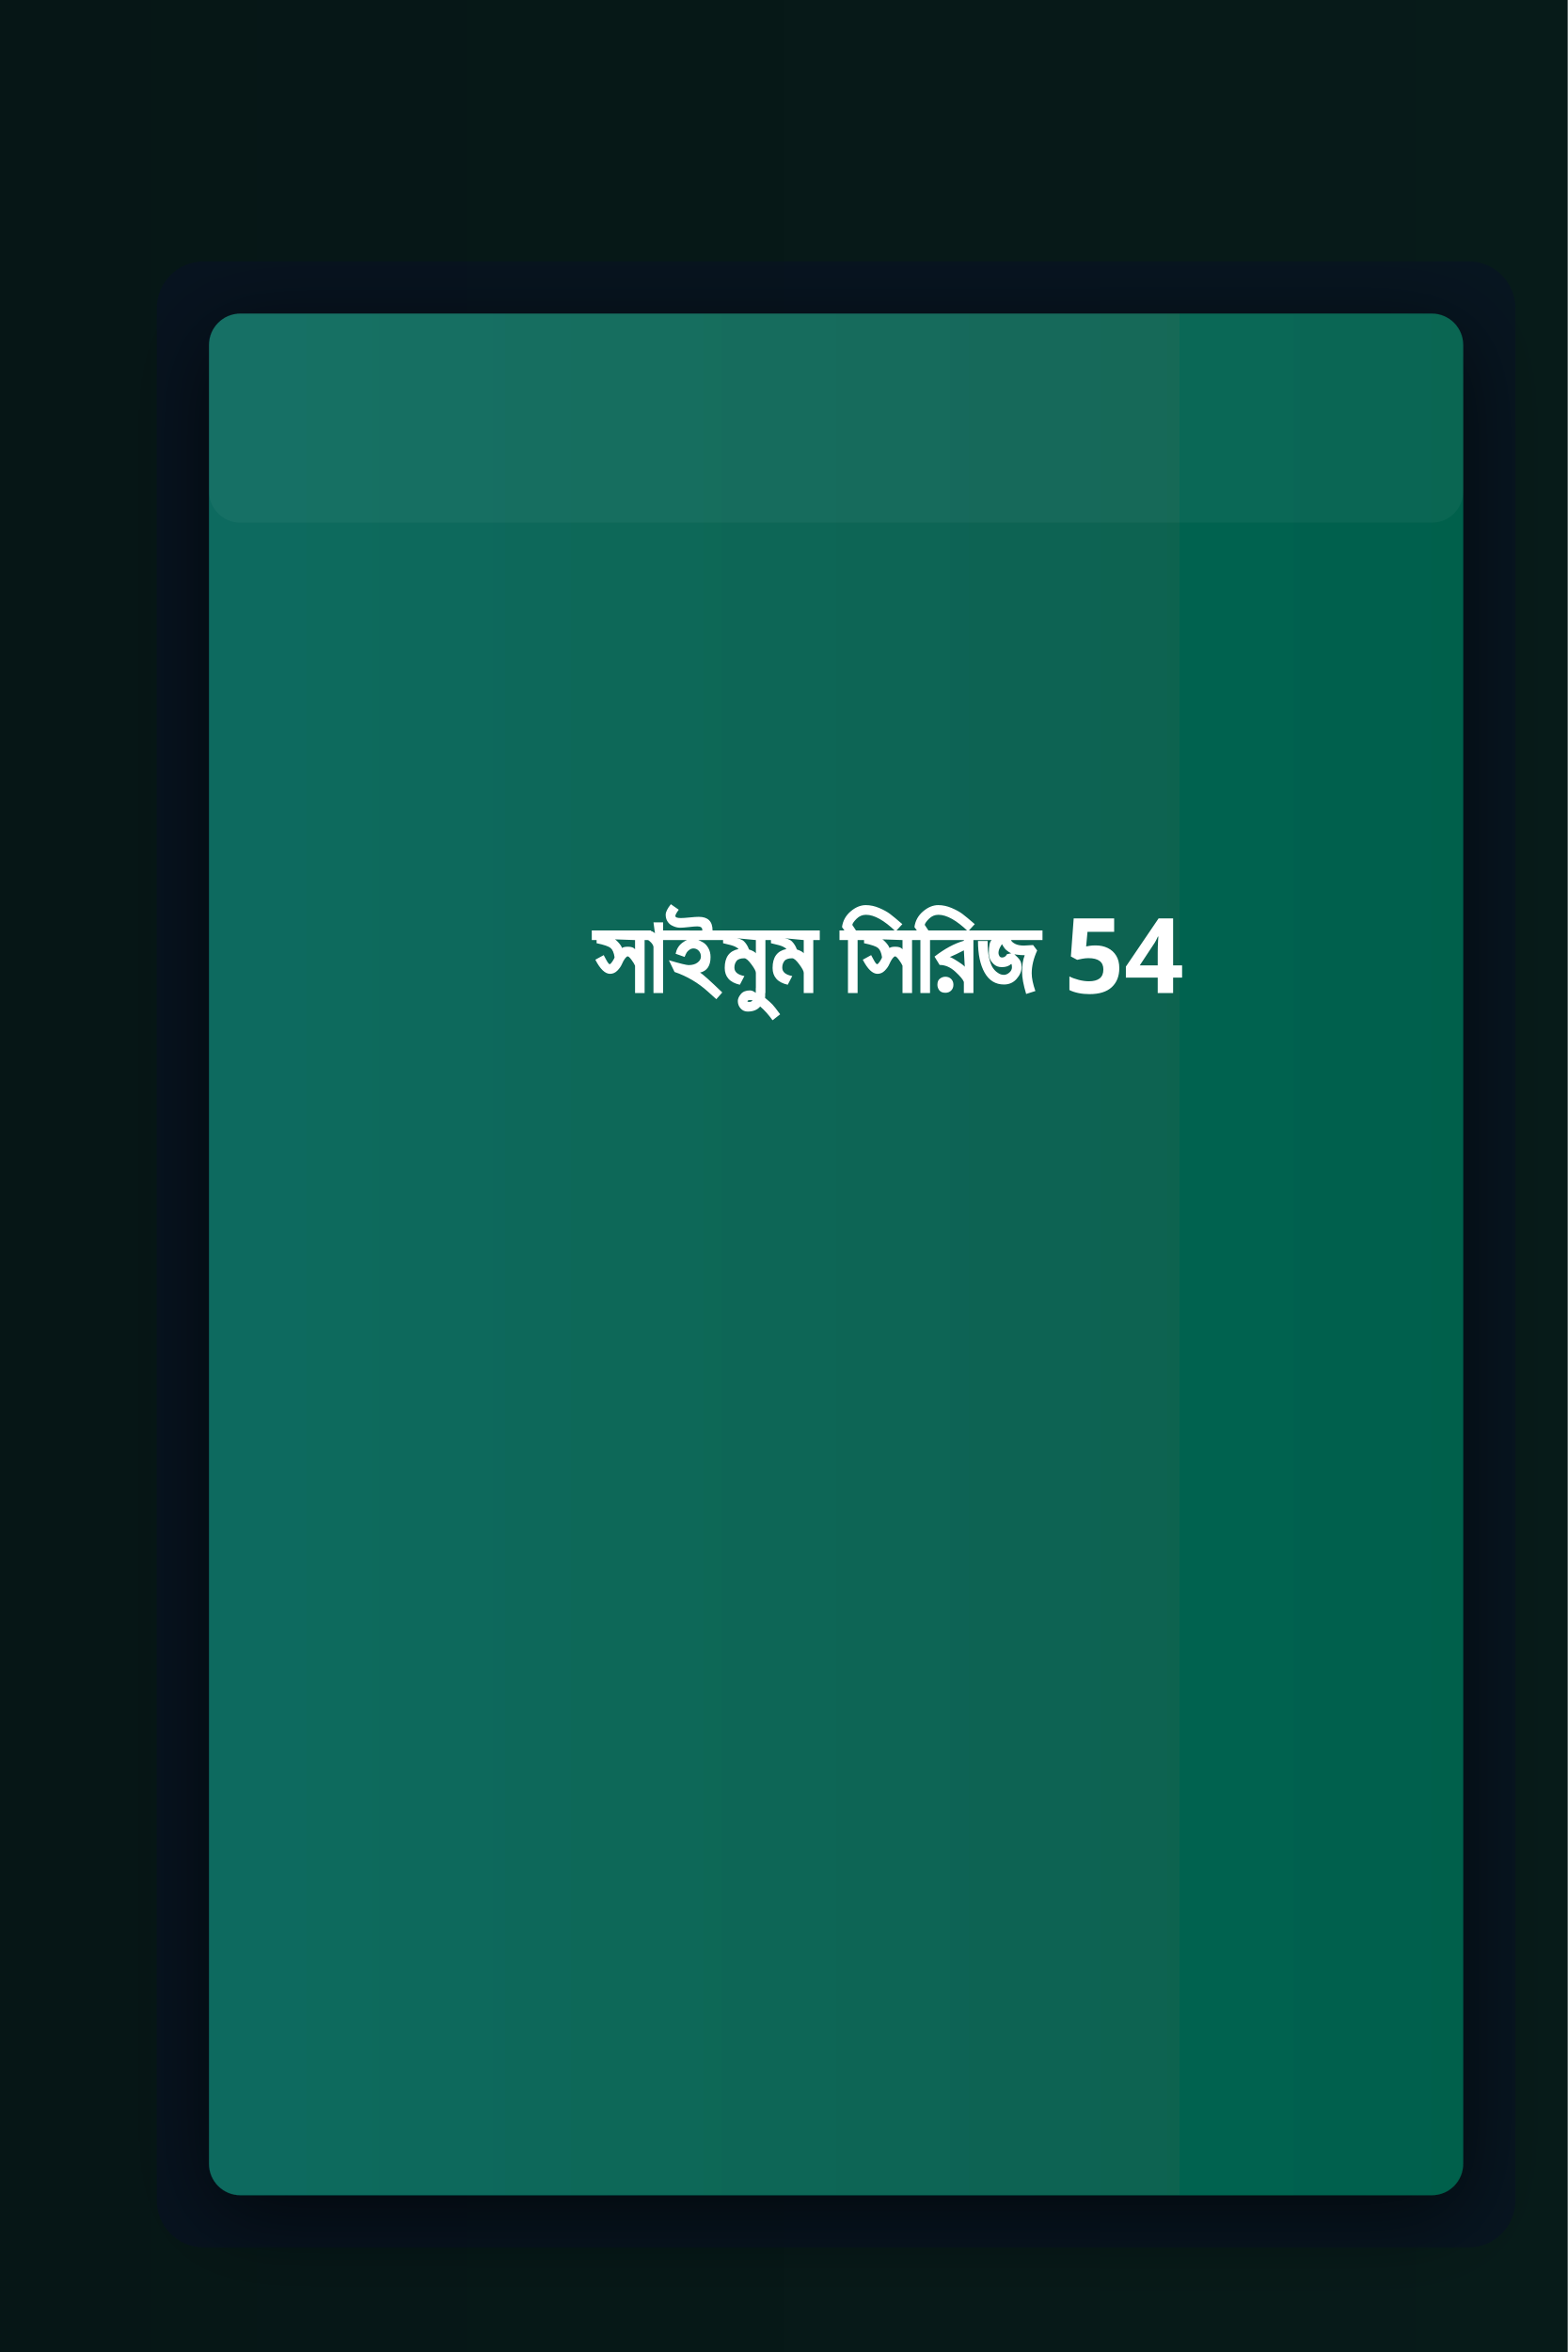
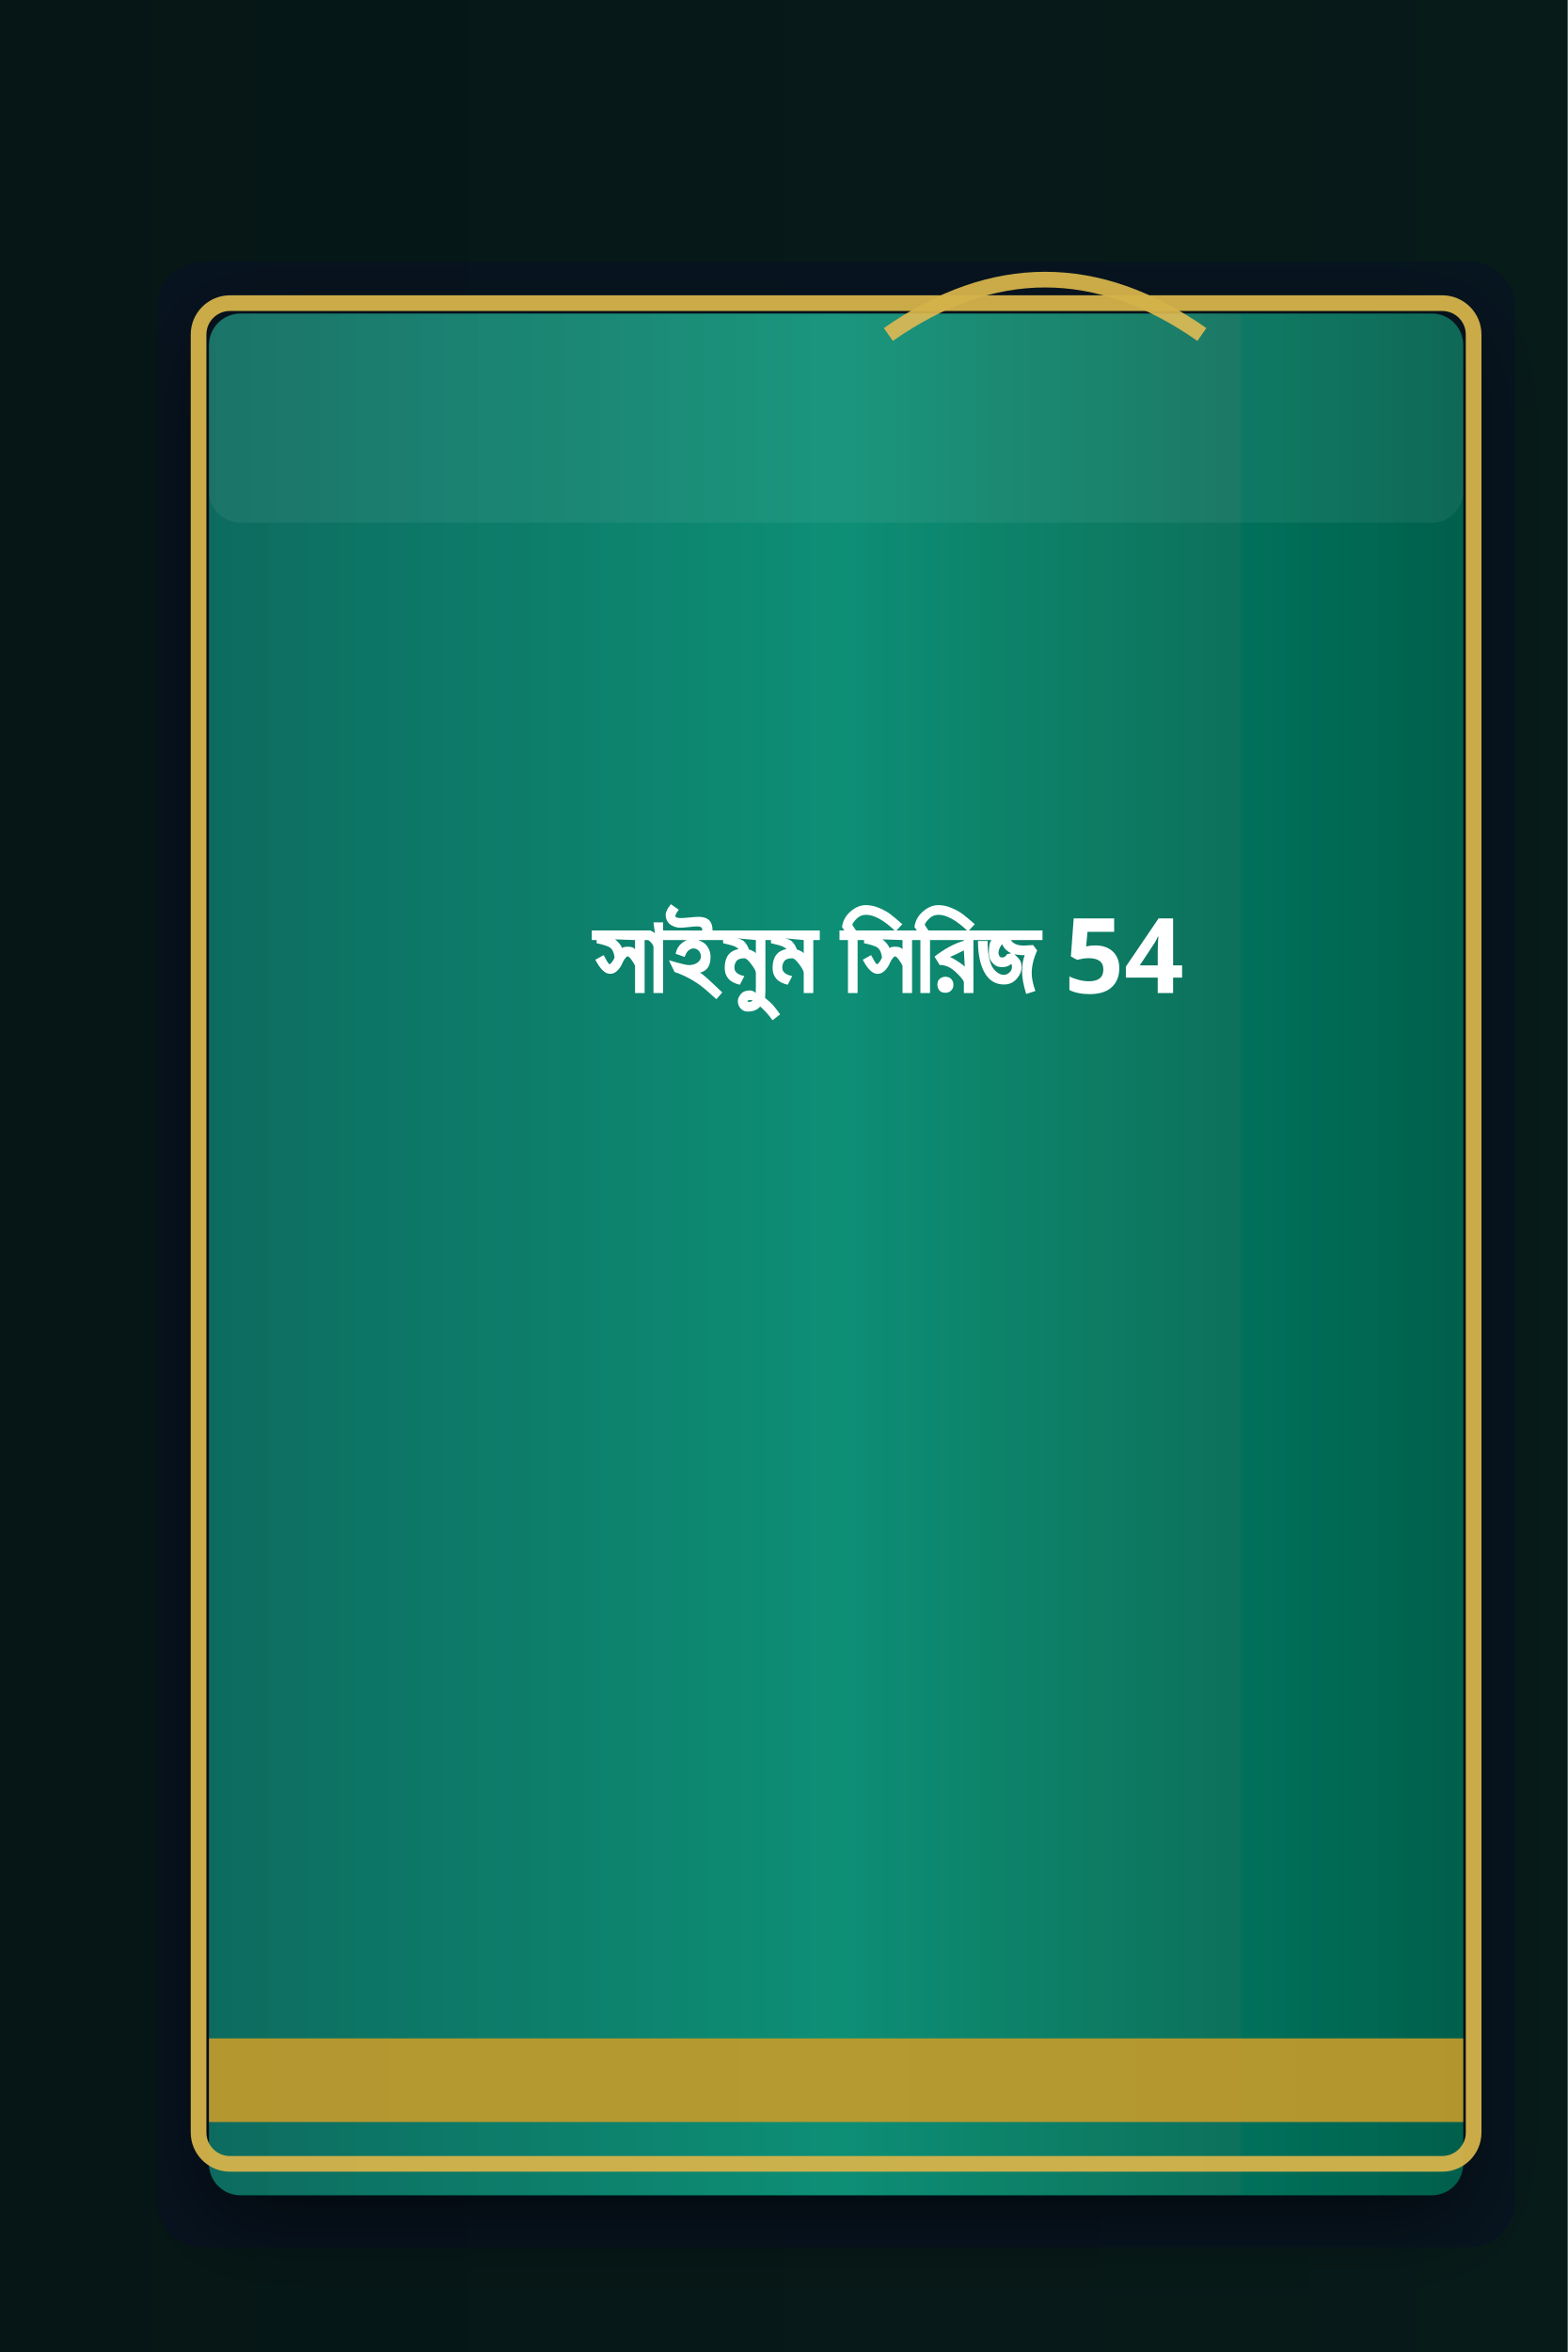
<svg xmlns="http://www.w3.org/2000/svg" width="600" height="900" viewBox="0 0 600 900">
  <defs>
    <linearGradient id="g" x1="0" x2="1">
      <stop offset="0%" stop-color="#061616" />
      <stop offset="100%" stop-color="#071b19" />
    </linearGradient>
    <linearGradient id="coverGrad" x1="0" x2="1">
      <stop offset="0%" stop-color="#0f6b5f" />
+       <stop offset="50%" stop-color="#0b8f75" />
      <stop offset="100%" stop-color="#04604c" />
    </linearGradient>
    <filter id="ds" x="-20%" y="-20%" width="140%" height="140%">
      <feDropShadow dx="0" dy="8" stdDeviation="16" flood-color="#000" flood-opacity="0.6" />
    </filter>
  </defs>
  <rect width="100%" height="100%" fill="url(#g)" />
  <g transform="translate(40,80)">
    <rect x="20" y="20" width="520" height="760" rx="18" fill="#071026" opacity="0.55" />
    <rect x="40" y="40" width="480" height="720" rx="12" fill="url(#coverGrad)" filter="url(#ds)" />
-     <rect x="40" y="40" width="480" height="80" rx="12" fill="rgba(255,255,255,0.04)" />
+     <rect x="36" y="36" width="488" height="712" rx="12" fill="none" stroke="#d4b24a" stroke-width="6" opacity="0.95" />
+     <path d="M300 48 C340 20 380 20 420 48" fill="none" stroke="#d4b24a" stroke-width="6" opacity="0.95" />
+     <rect x="40" y="700" width="480" height="32" fill="#c79b2a" opacity="0.9" />
+     <rect x="40" y="40" width="480" height="80" rx="12" fill="rgba(255,255,255,0.06)" />
    <text x="300" y="300" text-anchor="middle" fill="#ffffff" font-family="Noto Sans, Arial, sans-serif" style="font-weight:700;">
      <tspan x="300" dy="0" font-size="40" font-weight="700">সাইমুম সিরিজ 54</tspan>
    </text>
  </g>
</svg>
